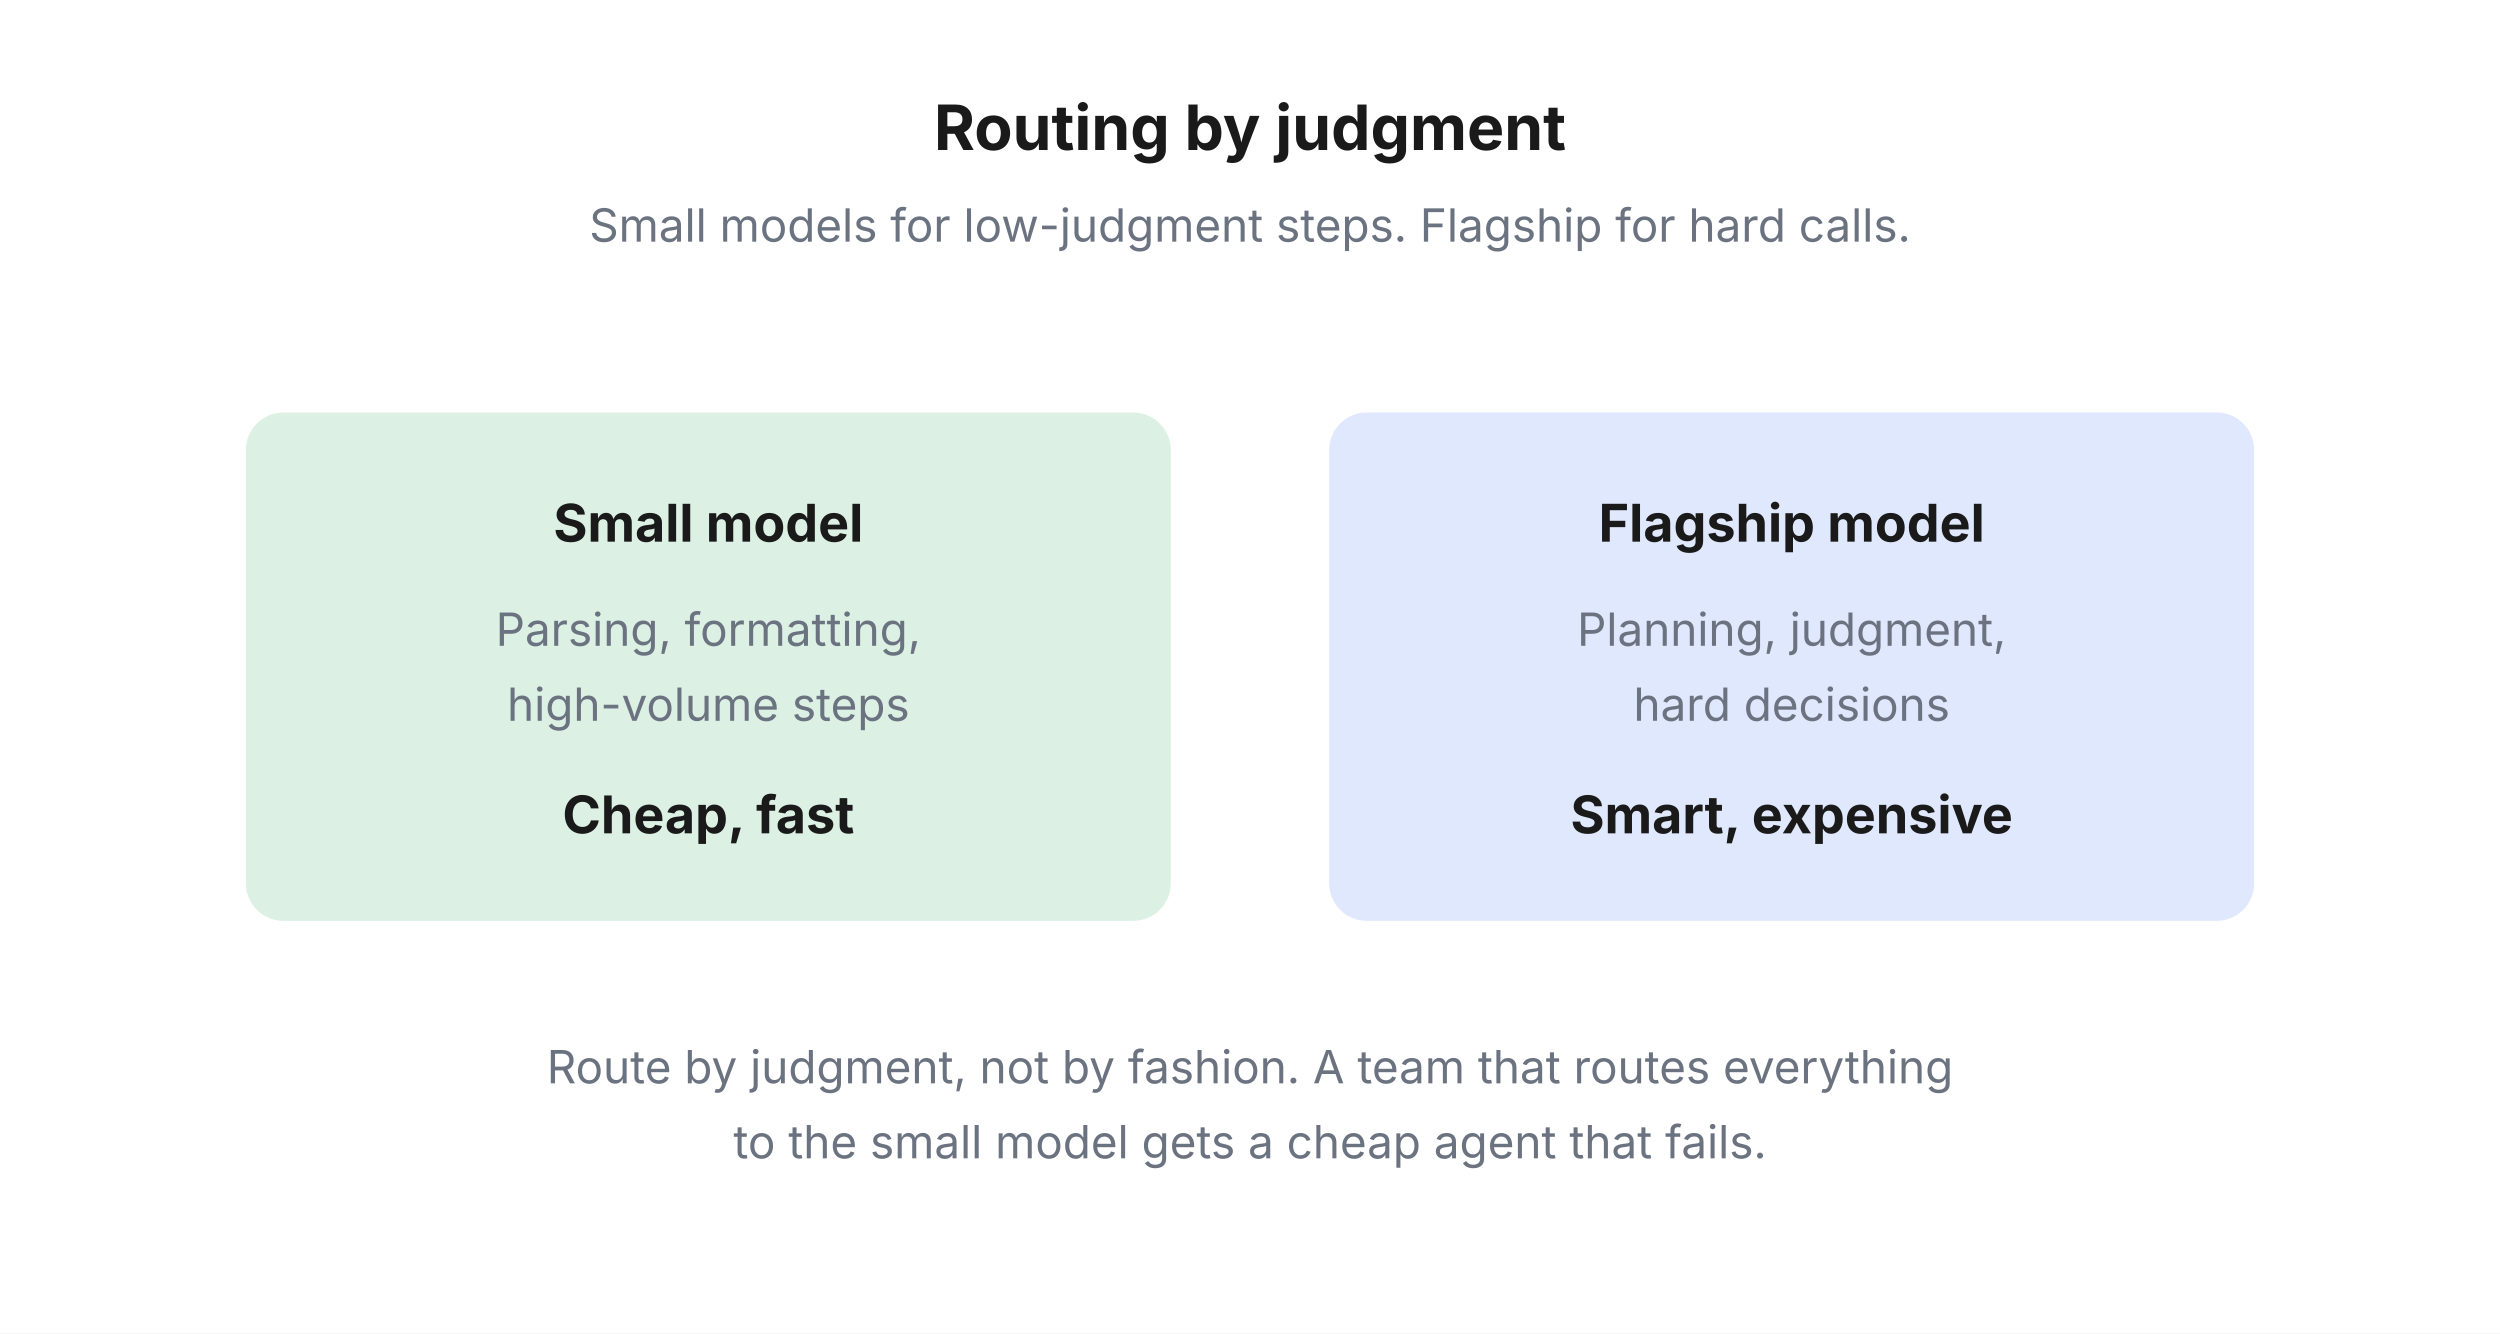
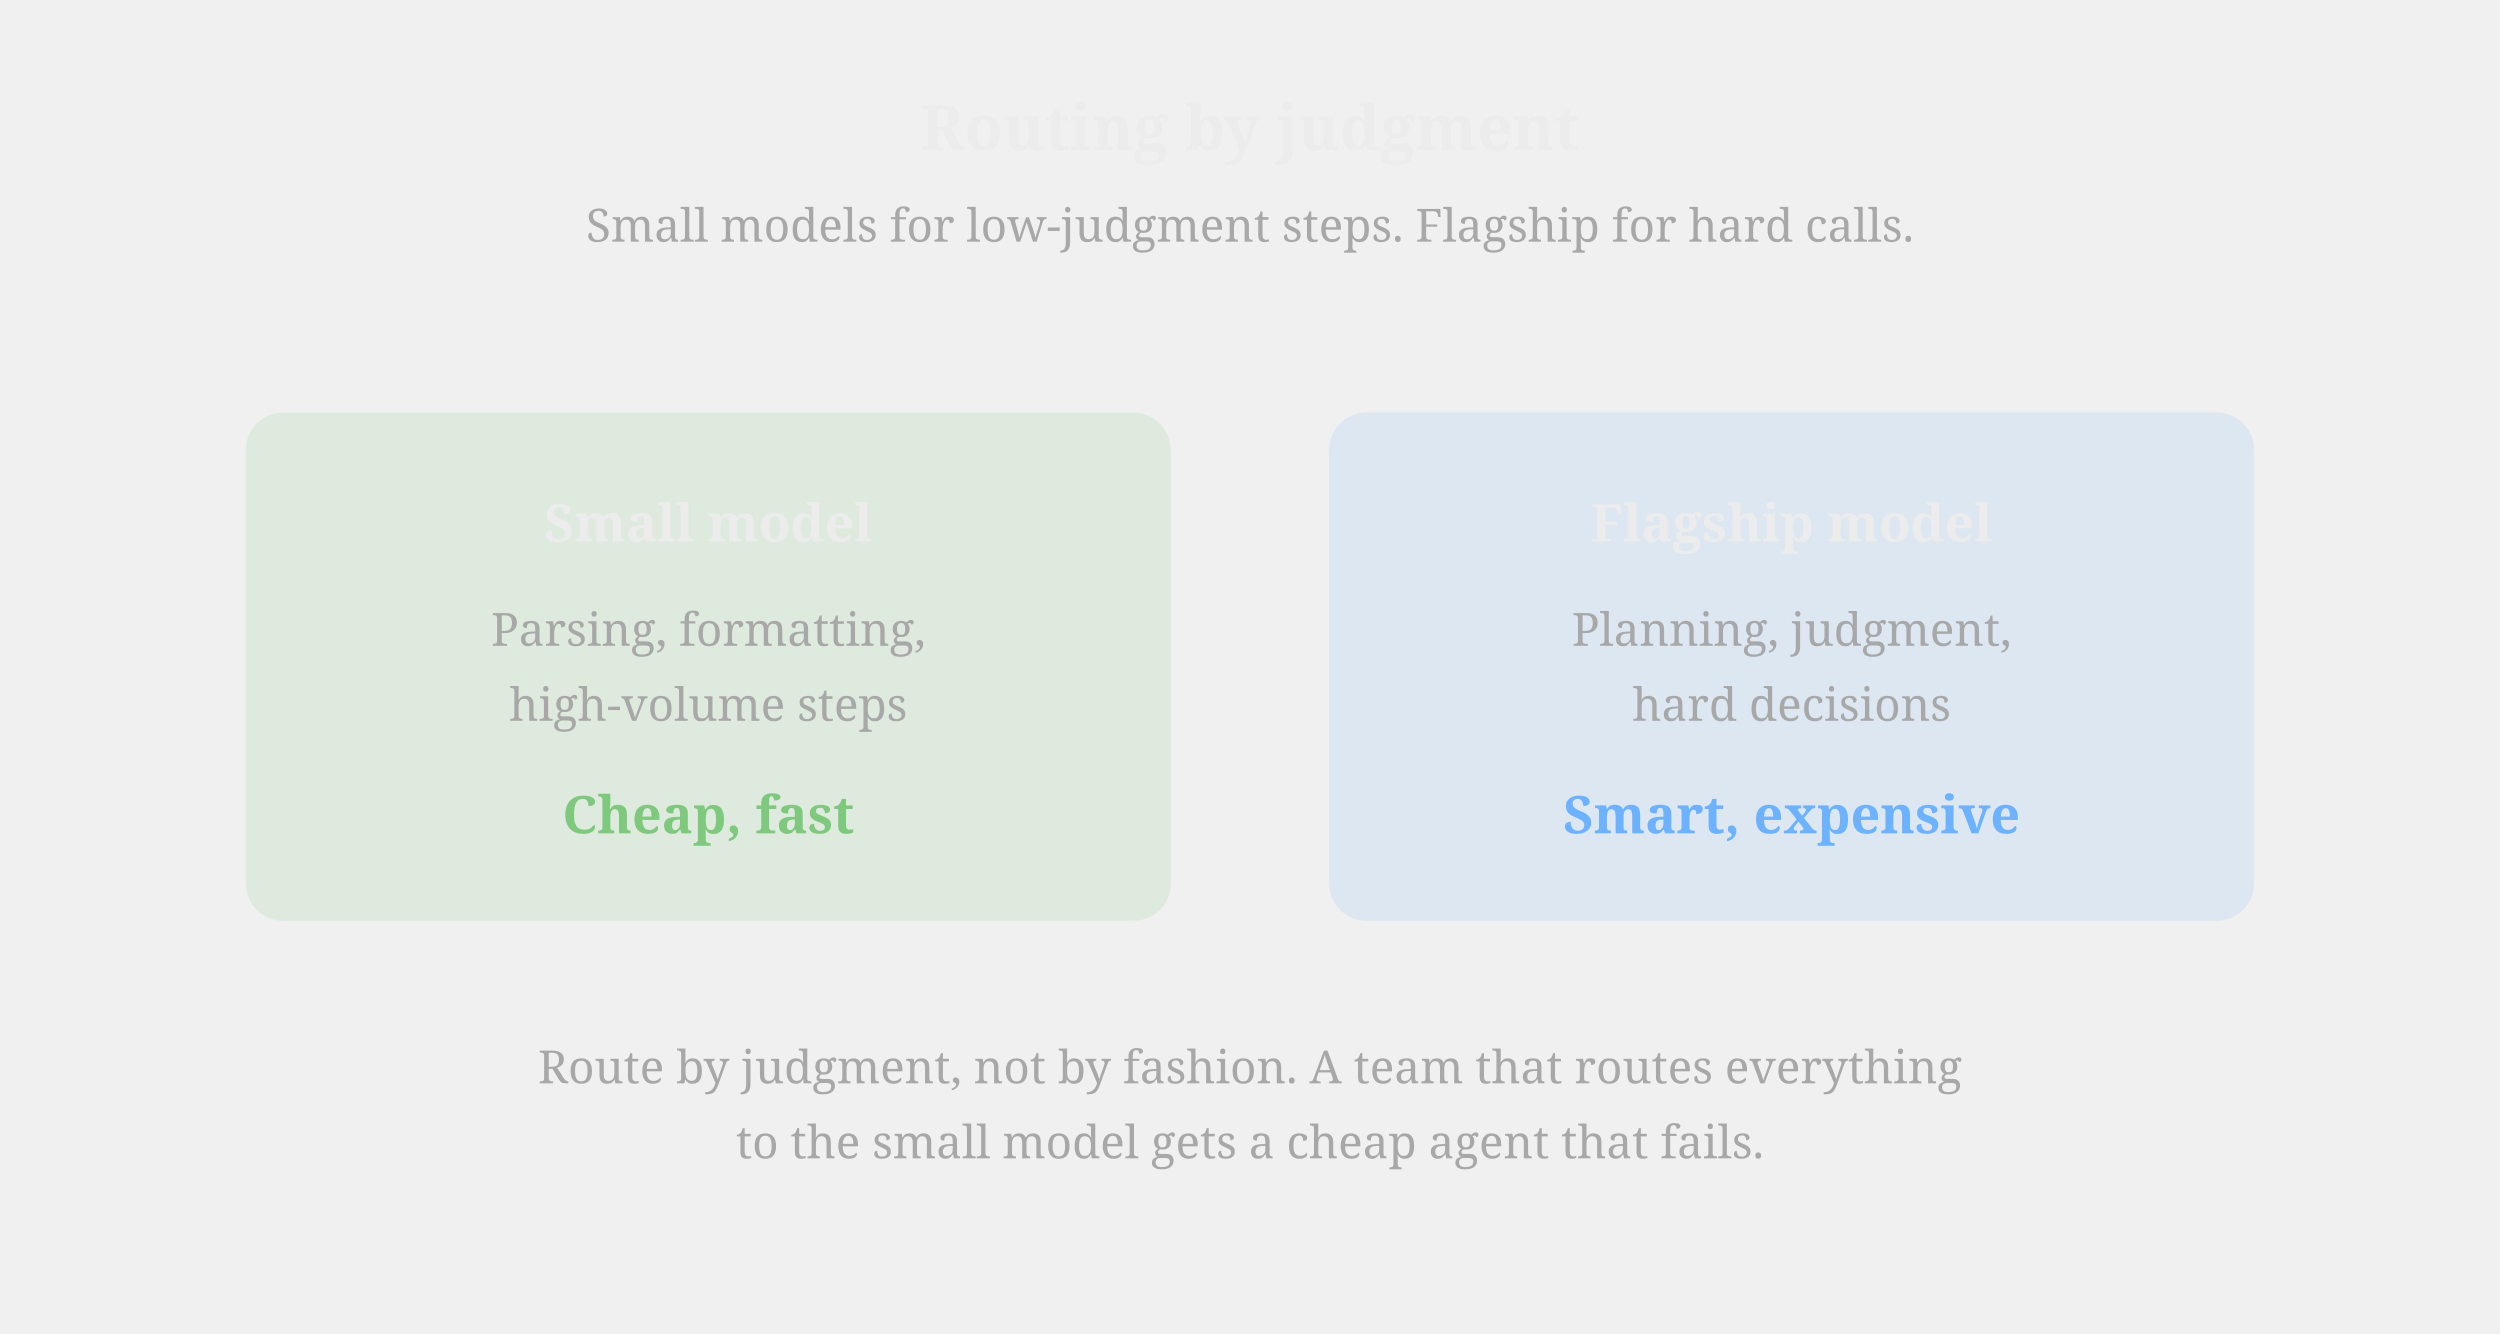
<svg xmlns="http://www.w3.org/2000/svg" width="600" height="320" viewBox="0 0 600 320" role="img" aria-label="Routing by judgment">
-   <rect width="600" height="320" fill="#ffffff" />
-   <style>text{font-family:system-ui,-apple-system,sans-serif;fill:#1a1a1a} .t{font-size:15px;font-weight:700} .s{font-size:12.5px} .xs{font-size:11px;fill:#6b7280} .b{font-weight:700}</style>
+   <style>text{font-family:'Charis SIL',Georgia,serif;fill:#ececec} .t{font-size:15px;font-weight:700} .s{font-size:12.5px} .xs{font-size:11px;fill:#a8a8a8} .b{font-weight:700}</style>
  <text x="300" y="36" text-anchor="middle" class="t">Routing by judgment</text>
  <text x="300" y="58" text-anchor="middle" class="xs">Small models for low-judgment steps. Flagship for hard calls.</text>
-   <rect x="60" y="100" width="220" height="120" rx="8" fill="#16a34a" opacity="0.15" stroke="#16a34a" stroke-width="2" />
+   <rect x="60" y="100" width="220" height="120" rx="8" fill="#7fc97f" opacity="0.15" stroke="#7fc97f" stroke-width="2" />
  <text x="170" y="130" text-anchor="middle" class="s b">Small model</text>
  <text x="170" y="155" text-anchor="middle" class="xs">Parsing, formatting,</text>
  <text x="170" y="173" text-anchor="middle" class="xs">high-volume steps</text>
-   <text x="170" y="200" text-anchor="middle" class="s b" fill="#16a34a">Cheap, fast</text>
-   <rect x="320" y="100" width="220" height="120" rx="8" fill="#2563eb" opacity="0.15" stroke="#2563eb" stroke-width="2" />
+   <text x="170" y="200" text-anchor="middle" class="s b" style="fill:#7fc97f">Cheap, fast</text>
+   <rect x="320" y="100" width="220" height="120" rx="8" fill="#6cb2ff" opacity="0.15" stroke="#6cb2ff" stroke-width="2" />
  <text x="430" y="130" text-anchor="middle" class="s b">Flagship model</text>
  <text x="430" y="155" text-anchor="middle" class="xs">Planning, judgment,</text>
  <text x="430" y="173" text-anchor="middle" class="xs">hard decisions</text>
-   <text x="430" y="200" text-anchor="middle" class="s b" fill="#2563eb">Smart, expensive</text>
+   <text x="430" y="200" text-anchor="middle" class="s b" style="fill:#6cb2ff">Smart, expensive</text>
  <text x="300" y="260" text-anchor="middle" class="xs">Route by judgment, not by fashion. A team that routes everything</text>
  <text x="300" y="278" text-anchor="middle" class="xs">to the small model gets a cheap agent that fails.</text>
</svg>
